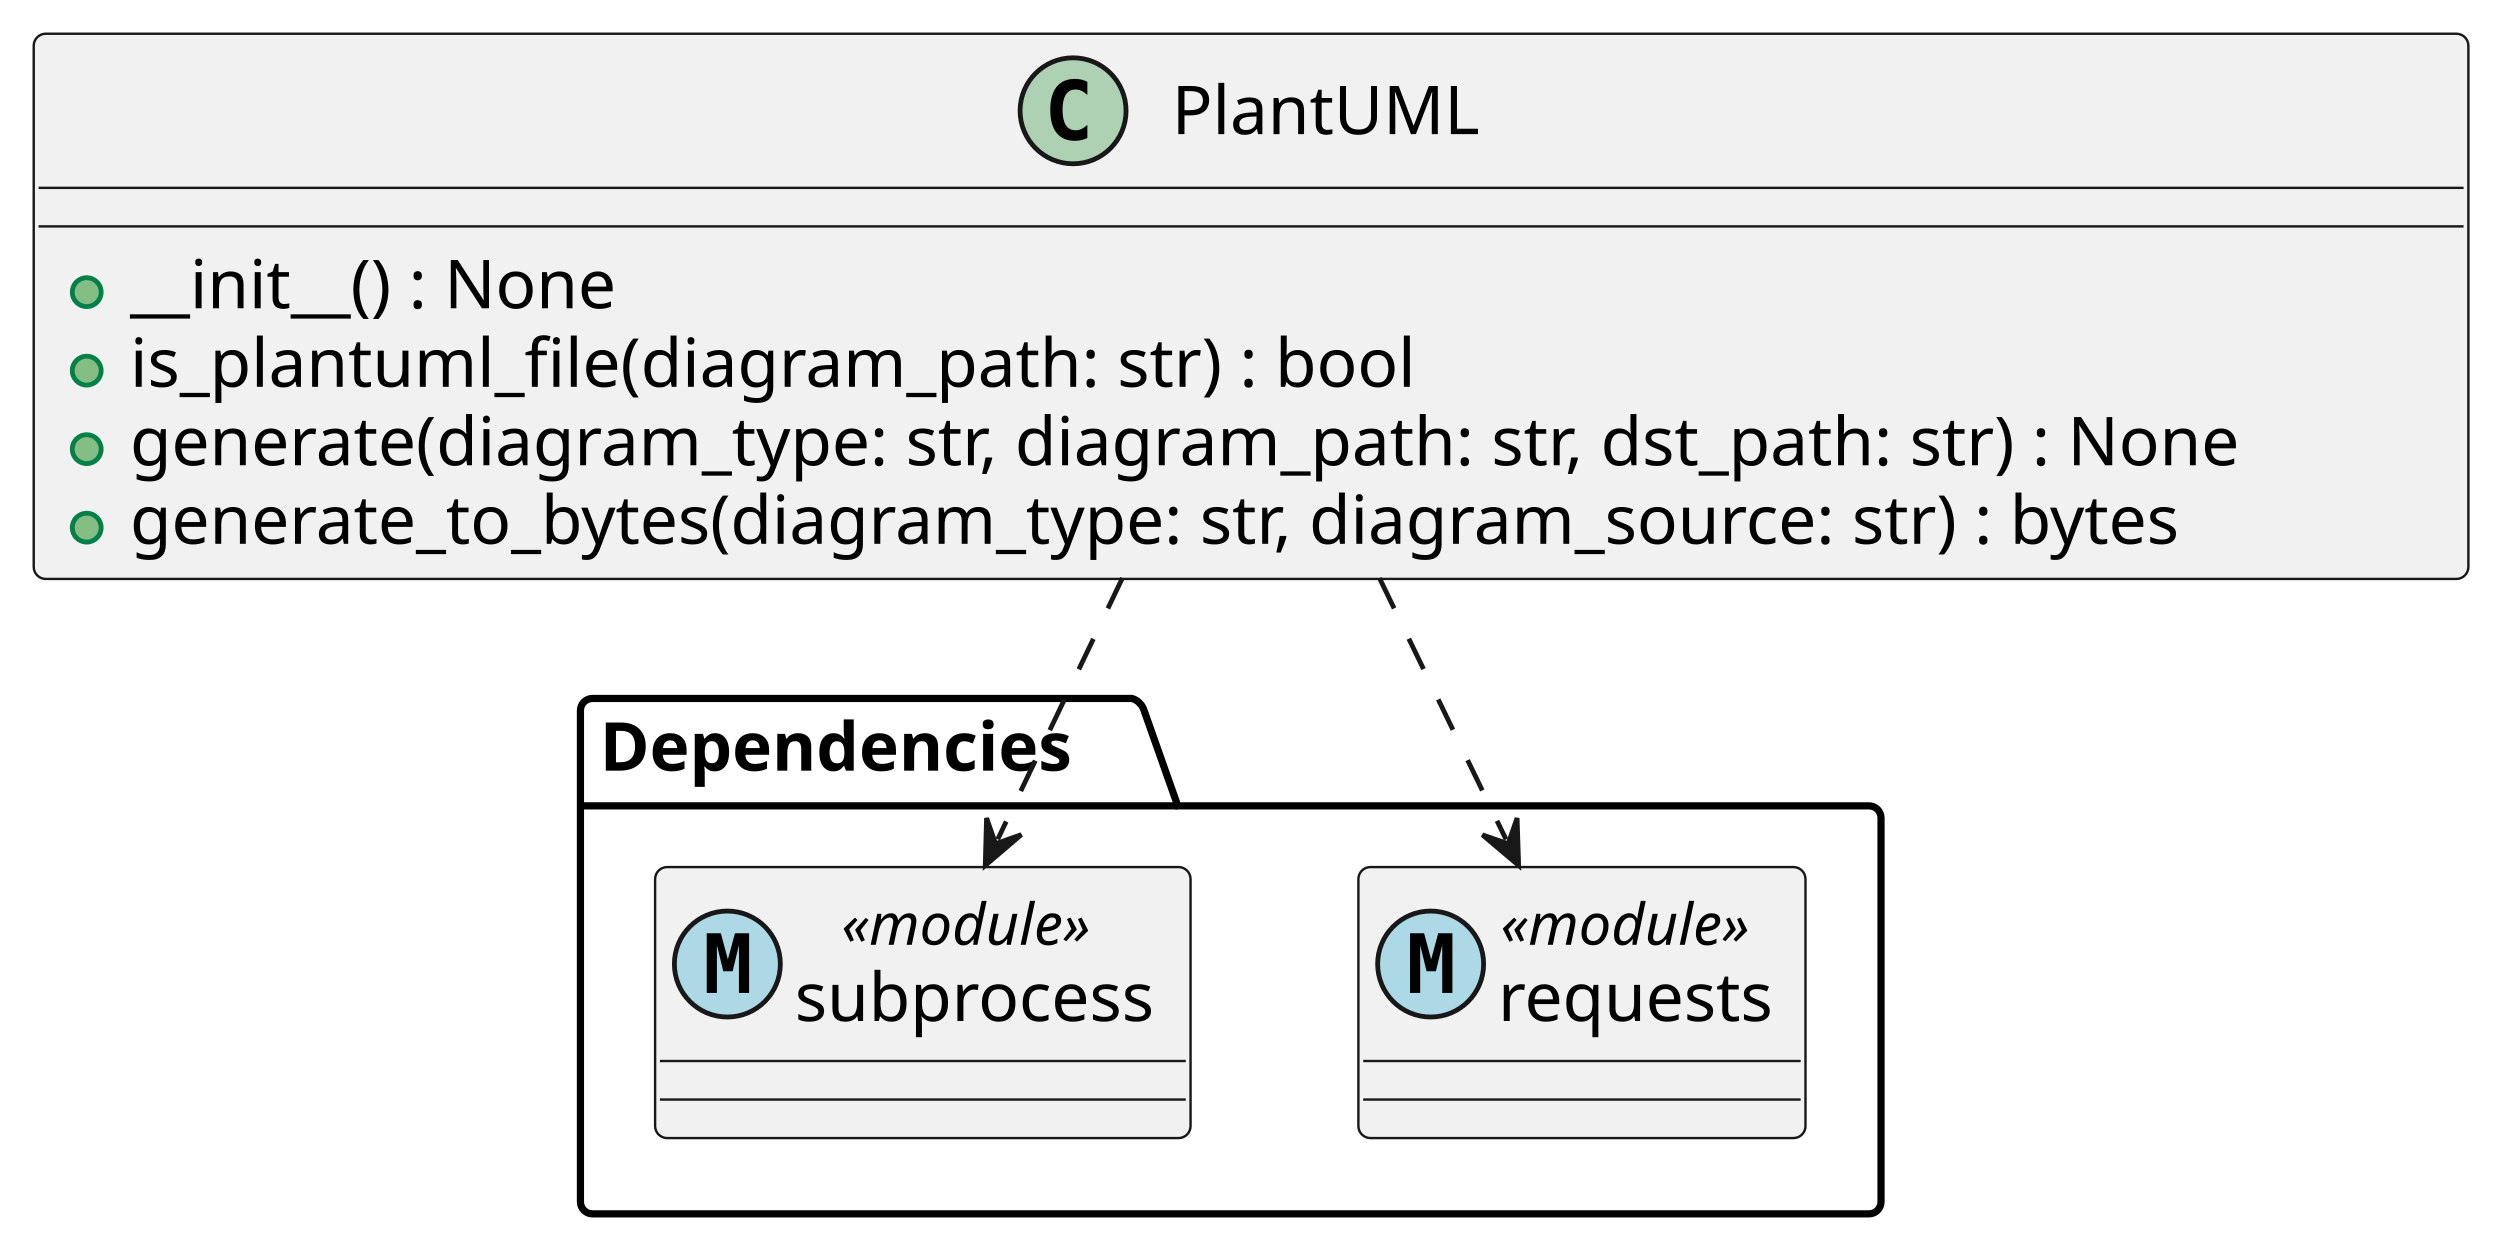
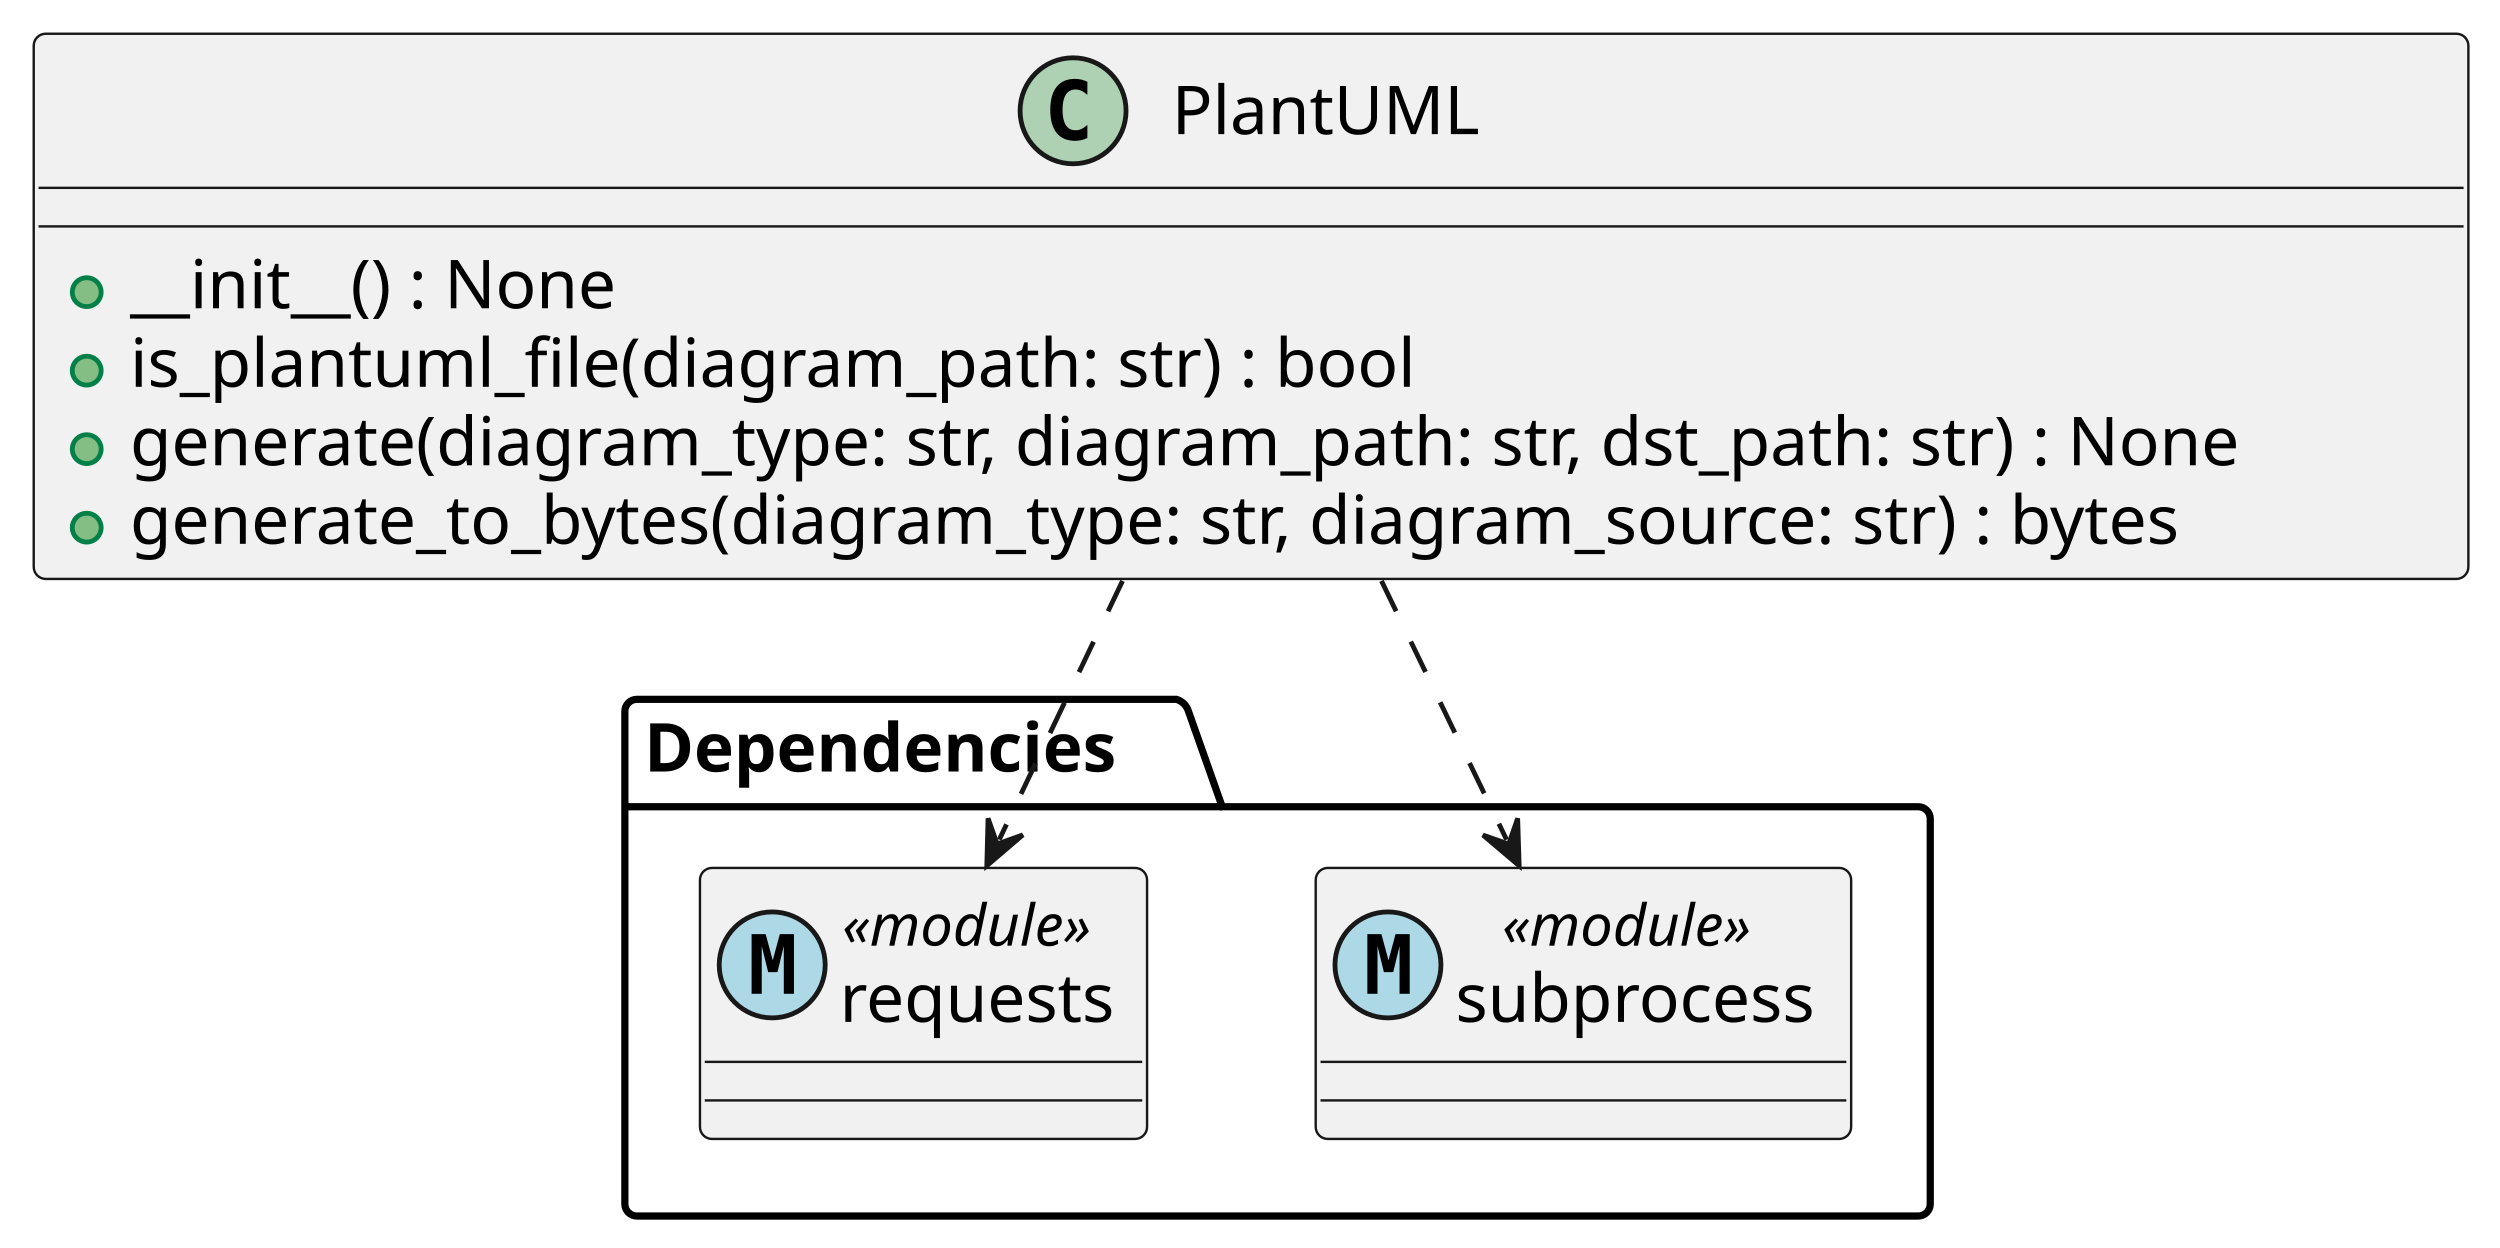
<svg xmlns="http://www.w3.org/2000/svg" contentStyleType="text/css" data-diagram-type="CLASS" height="259px" preserveAspectRatio="none" style="width:519px;height:259px;background:#FFFFFF;" version="1.1" viewBox="0 0 519 259" width="519px" zoomAndPan="magnify">
  <defs />
  <g>
    <g class="cluster" data-qualified-name="Dependencies" data-source-line="11" id="ent0003">
-       <path d="M123,145 L235.009,145 A3.75,3.75 0 0 1 237.509,147.5 L244.509,167.297 L388,167.297 A2.5,2.5 0 0 1 390.5,169.797 L390.5,249.5 A2.5,2.5 0 0 1 388,252 L123,252 A2.5,2.5 0 0 1 120.5,249.5 L120.5,147.5 A2.5,2.5 0 0 1 123,145" fill="none" style="stroke:#000000;stroke-width:1.5;" />
-       <line style="stroke:#000000;stroke-width:1.5;" x1="120.5" x2="244.509" y1="167.297" y2="167.297" />
-       <text fill="#000000" font-family="sans-serif" font-size="14" font-weight="bold" lengthAdjust="spacing" textLength="111.009" x="124.5" y="159.995">Dependencies</text>
+       <path d="M132.22,145.18 L244.229,145.18 A3.75,3.75 0 0 1 246.729,147.68 L253.729,167.477 L398.22,167.477 A2.5,2.5 0 0 1 400.72,169.977 L400.72,249.95 A2.5,2.5 0 0 1 398.22,252.45 L132.22,252.45 A2.5,2.5 0 0 1 129.72,249.95 L129.72,147.68 A2.5,2.5 0 0 1 132.22,145.18" fill="none" style="stroke:#000000;stroke-width:1.5;" />
+       <line style="stroke:#000000;stroke-width:1.5;" x1="129.72" x2="253.729" y1="167.477" y2="167.477" />
+       <text fill="#000000" font-family="sans-serif" font-size="14" font-weight="bold" lengthAdjust="spacing" textLength="111.009" x="133.72" y="160.175">Dependencies</text>
    </g>
    <g class="entity" data-qualified-name="Dependencies.requests" data-source-line="12" id="ent0004">
-       <rect fill="#F1F1F1" height="56.266" rx="2.5" ry="2.5" style="stroke:#181818;stroke-width:0.5;" width="92.819" x="282" y="180" />
-       <ellipse cx="297" cy="200.133" fill="#ADD8E6" rx="11" ry="11" style="stroke:#181818;stroke-width:1;" />
-       <path d="M292.719,193.742 L295.641,193.742 L297.109,199.18 L298.578,193.742 L301.516,193.742 L301.516,206.133 L299.406,206.133 L299.406,196.211 L298.094,201.633 L296.156,201.633 L294.828,196.211 L294.828,206.133 L292.719,206.133 L292.719,193.742 Z " fill="#000000" />
-       <text fill="#000000" font-family="sans-serif" font-size="12" font-style="italic" lengthAdjust="spacing" textLength="59.783" x="311.518" y="196.139">«module»</text>
-       <text fill="#000000" font-family="sans-serif" font-size="14" lengthAdjust="spacing" textLength="60.819" x="311" y="211.964">requests</text>
-       <line style="stroke:#181818;stroke-width:0.5;" x1="283" x2="373.819" y1="220.266" y2="220.266" />
-       <line style="stroke:#181818;stroke-width:0.5;" x1="283" x2="373.819" y1="228.266" y2="228.266" />
+       <rect fill="#F1F1F1" height="56.266" rx="2.5" ry="2.5" style="stroke:#181818;stroke-width:0.5;" width="92.819" x="145.31" y="180.18" />
+       <ellipse cx="160.31" cy="200.313" fill="#ADD8E6" rx="11" ry="11" style="stroke:#181818;stroke-width:1;" />
+       <path d="M156.029,193.922 L158.951,193.922 L160.419,199.36 L161.888,193.922 L164.826,193.922 L164.826,206.313 L162.716,206.313 L162.716,196.391 L161.404,201.813 L159.466,201.813 L158.138,196.391 L158.138,206.313 L156.029,206.313 L156.029,193.922 Z " fill="#000000" />
+       <text fill="#000000" font-family="sans-serif" font-size="12" font-style="italic" lengthAdjust="spacing" textLength="59.783" x="174.828" y="196.319">«module»</text>
+       <text fill="#000000" font-family="sans-serif" font-size="14" lengthAdjust="spacing" textLength="60.819" x="174.31" y="212.144">requests</text>
+       <line style="stroke:#181818;stroke-width:0.5;" x1="146.31" x2="237.129" y1="220.446" y2="220.446" />
+       <line style="stroke:#181818;stroke-width:0.5;" x1="146.31" x2="237.129" y1="228.446" y2="228.446" />
    </g>
    <g class="entity" data-qualified-name="Dependencies.subprocess" data-source-line="13" id="ent0005">
-       <rect fill="#F1F1F1" height="56.266" rx="2.5" ry="2.5" style="stroke:#181818;stroke-width:0.5;" width="111.16" x="136" y="180" />
-       <ellipse cx="151" cy="200.133" fill="#ADD8E6" rx="11" ry="11" style="stroke:#181818;stroke-width:1;" />
-       <path d="M146.719,193.742 L149.641,193.742 L151.109,199.18 L152.578,193.742 L155.516,193.742 L155.516,206.133 L153.406,206.133 L153.406,196.211 L152.094,201.633 L150.156,201.633 L148.828,196.211 L148.828,206.133 L146.719,206.133 L146.719,193.742 Z " fill="#000000" />
-       <text fill="#000000" font-family="sans-serif" font-size="12" font-style="italic" lengthAdjust="spacing" textLength="59.783" x="174.689" y="196.139">«module»</text>
-       <text fill="#000000" font-family="sans-serif" font-size="14" lengthAdjust="spacing" textLength="79.16" x="165" y="211.964">subprocess</text>
-       <line style="stroke:#181818;stroke-width:0.5;" x1="137" x2="246.16" y1="220.266" y2="220.266" />
-       <line style="stroke:#181818;stroke-width:0.5;" x1="137" x2="246.16" y1="228.266" y2="228.266" />
+       <rect fill="#F1F1F1" height="56.266" rx="2.5" ry="2.5" style="stroke:#181818;stroke-width:0.5;" width="111.16" x="273.14" y="180.18" />
+       <ellipse cx="288.14" cy="200.313" fill="#ADD8E6" rx="11" ry="11" style="stroke:#181818;stroke-width:1;" />
+       <path d="M283.859,193.922 L286.781,193.922 L288.249,199.36 L289.718,193.922 L292.656,193.922 L292.656,206.313 L290.546,206.313 L290.546,196.391 L289.234,201.813 L287.296,201.813 L285.968,196.391 L285.968,206.313 L283.859,206.313 L283.859,193.922 Z " fill="#000000" />
+       <text fill="#000000" font-family="sans-serif" font-size="12" font-style="italic" lengthAdjust="spacing" textLength="59.783" x="311.829" y="196.319">«module»</text>
+       <text fill="#000000" font-family="sans-serif" font-size="14" lengthAdjust="spacing" textLength="79.16" x="302.14" y="212.144">subprocess</text>
+       <line style="stroke:#181818;stroke-width:0.5;" x1="274.14" x2="383.3" y1="220.446" y2="220.446" />
+       <line style="stroke:#181818;stroke-width:0.5;" x1="274.14" x2="383.3" y1="228.446" y2="228.446" />
    </g>
    <g class="entity" data-qualified-name="PlantUML" data-source-line="2" id="ent0002">
      <rect fill="#F1F1F1" height="113.188" rx="2.5" ry="2.5" style="stroke:#181818;stroke-width:0.5;" width="505.438" x="7" y="7" />
      <ellipse cx="222.769" cy="23" fill="#ADD1B2" rx="11" ry="11" style="stroke:#181818;stroke-width:1;" />
      <path d="M225.738,28.641 Q225.16,28.938 224.519,29.078 Q223.879,29.234 223.176,29.234 Q220.676,29.234 219.348,27.594 Q218.035,25.938 218.035,22.812 Q218.035,19.688 219.348,18.031 Q220.676,16.375 223.176,16.375 Q223.879,16.375 224.519,16.531 Q225.176,16.688 225.738,16.984 L225.738,19.703 Q225.113,19.125 224.519,18.859 Q223.926,18.578 223.301,18.578 Q221.957,18.578 221.269,19.656 Q220.582,20.719 220.582,22.812 Q220.582,24.906 221.269,25.984 Q221.957,27.047 223.301,27.047 Q223.926,27.047 224.519,26.781 Q225.113,26.5 225.738,25.922 L225.738,28.641 Z " fill="#000000" />
      <text fill="#000000" font-family="sans-serif" font-size="14" lengthAdjust="spacing" textLength="65.399" x="243.269" y="27.847">PlantUML</text>
      <line style="stroke:#181818;stroke-width:0.5;" x1="8" x2="511.438" y1="39" y2="39" />
      <line style="stroke:#181818;stroke-width:0.5;" x1="8" x2="511.438" y1="47" y2="47" />
      <g data-visibility-modifier="PUBLIC_METHOD">
        <ellipse cx="18" cy="60.648" fill="#84BE84" rx="3" ry="3" style="stroke:#038048;stroke-width:1;" />
      </g>
      <text fill="#000000" font-family="sans-serif" font-size="14" lengthAdjust="spacing" textLength="111.207" x="27" y="63.995">__init__() : None</text>
      <g data-visibility-modifier="PUBLIC_METHOD">
        <ellipse cx="18" cy="76.945" fill="#84BE84" rx="3" ry="3" style="stroke:#038048;stroke-width:1;" />
      </g>
      <text fill="#000000" font-family="sans-serif" font-size="14" lengthAdjust="spacing" textLength="287.82" x="27" y="80.292">is_plantuml_file(diagram_path: str) : bool</text>
      <g data-visibility-modifier="PUBLIC_METHOD">
        <ellipse cx="18" cy="93.242" fill="#84BE84" rx="3" ry="3" style="stroke:#038048;stroke-width:1;" />
      </g>
      <text fill="#000000" font-family="sans-serif" font-size="14" lengthAdjust="spacing" textLength="479.438" x="27" y="96.589">generate(diagram_type: str, diagram_path: str, dst_path: str) : None</text>
      <g data-visibility-modifier="PUBLIC_METHOD">
        <ellipse cx="18" cy="109.539" fill="#84BE84" rx="3" ry="3" style="stroke:#038048;stroke-width:1;" />
      </g>
      <text fill="#000000" font-family="sans-serif" font-size="14" lengthAdjust="spacing" textLength="465.972" x="27" y="112.886">generate_to_bytes(diagram_type: str, diagram_source: str) : bytes</text>
    </g>
    <g class="link" data-entity-1="ent0002" data-entity-2="ent0004" data-link-type="dependency" data-source-line="17" id="lnk6">
-       <path codeLine="17" d="M286.37,120 C296.29,140.48 304.475,157.38 312.655,174.27" fill="none" id="PlantUML-to-requests" style="stroke:#181818;stroke-width:1;stroke-dasharray:7,7;" />
-       <polygon fill="#181818" points="315.27,179.67,314.947,169.826,313.091,175.17,307.747,173.314,315.27,179.67" style="stroke:#181818;stroke-width:1;" />
+       <path codeLine="17" d="M233.04,120.59 C223.36,140.9 215.441,157.523 207.441,174.313" fill="none" id="PlantUML-to-requests" style="stroke:#181818;stroke-width:1;stroke-dasharray:7,7;" />
+       <polygon fill="#181818" points="204.86,179.73,212.342,173.326,207.011,175.216,205.12,169.885,204.86,179.73" style="stroke:#181818;stroke-width:1;" />
    </g>
    <g class="link" data-entity-1="ent0002" data-entity-2="ent0005" data-link-type="dependency" data-source-line="18" id="lnk7">
-       <path codeLine="18" d="M233.01,120 C223.24,140.48 215.184,157.365 207.124,174.255" fill="none" id="PlantUML-to-subprocess" style="stroke:#181818;stroke-width:1;stroke-dasharray:7,7;" />
-       <polygon fill="#181818" points="204.54,179.67,212.026,173.27,206.693,175.157,204.806,169.825,204.54,179.67" style="stroke:#181818;stroke-width:1;" />
+       <path codeLine="18" d="M286.79,120.59 C296.61,140.9 304.66,157.537 312.77,174.327" fill="none" id="PlantUML-to-subprocess" style="stroke:#181818;stroke-width:1;stroke-dasharray:7,7;" />
+       <polygon fill="#181818" points="315.38,179.73,315.067,169.886,313.205,175.228,307.864,173.366,315.38,179.73" style="stroke:#181818;stroke-width:1;" />
    </g>
  </g>
</svg>
